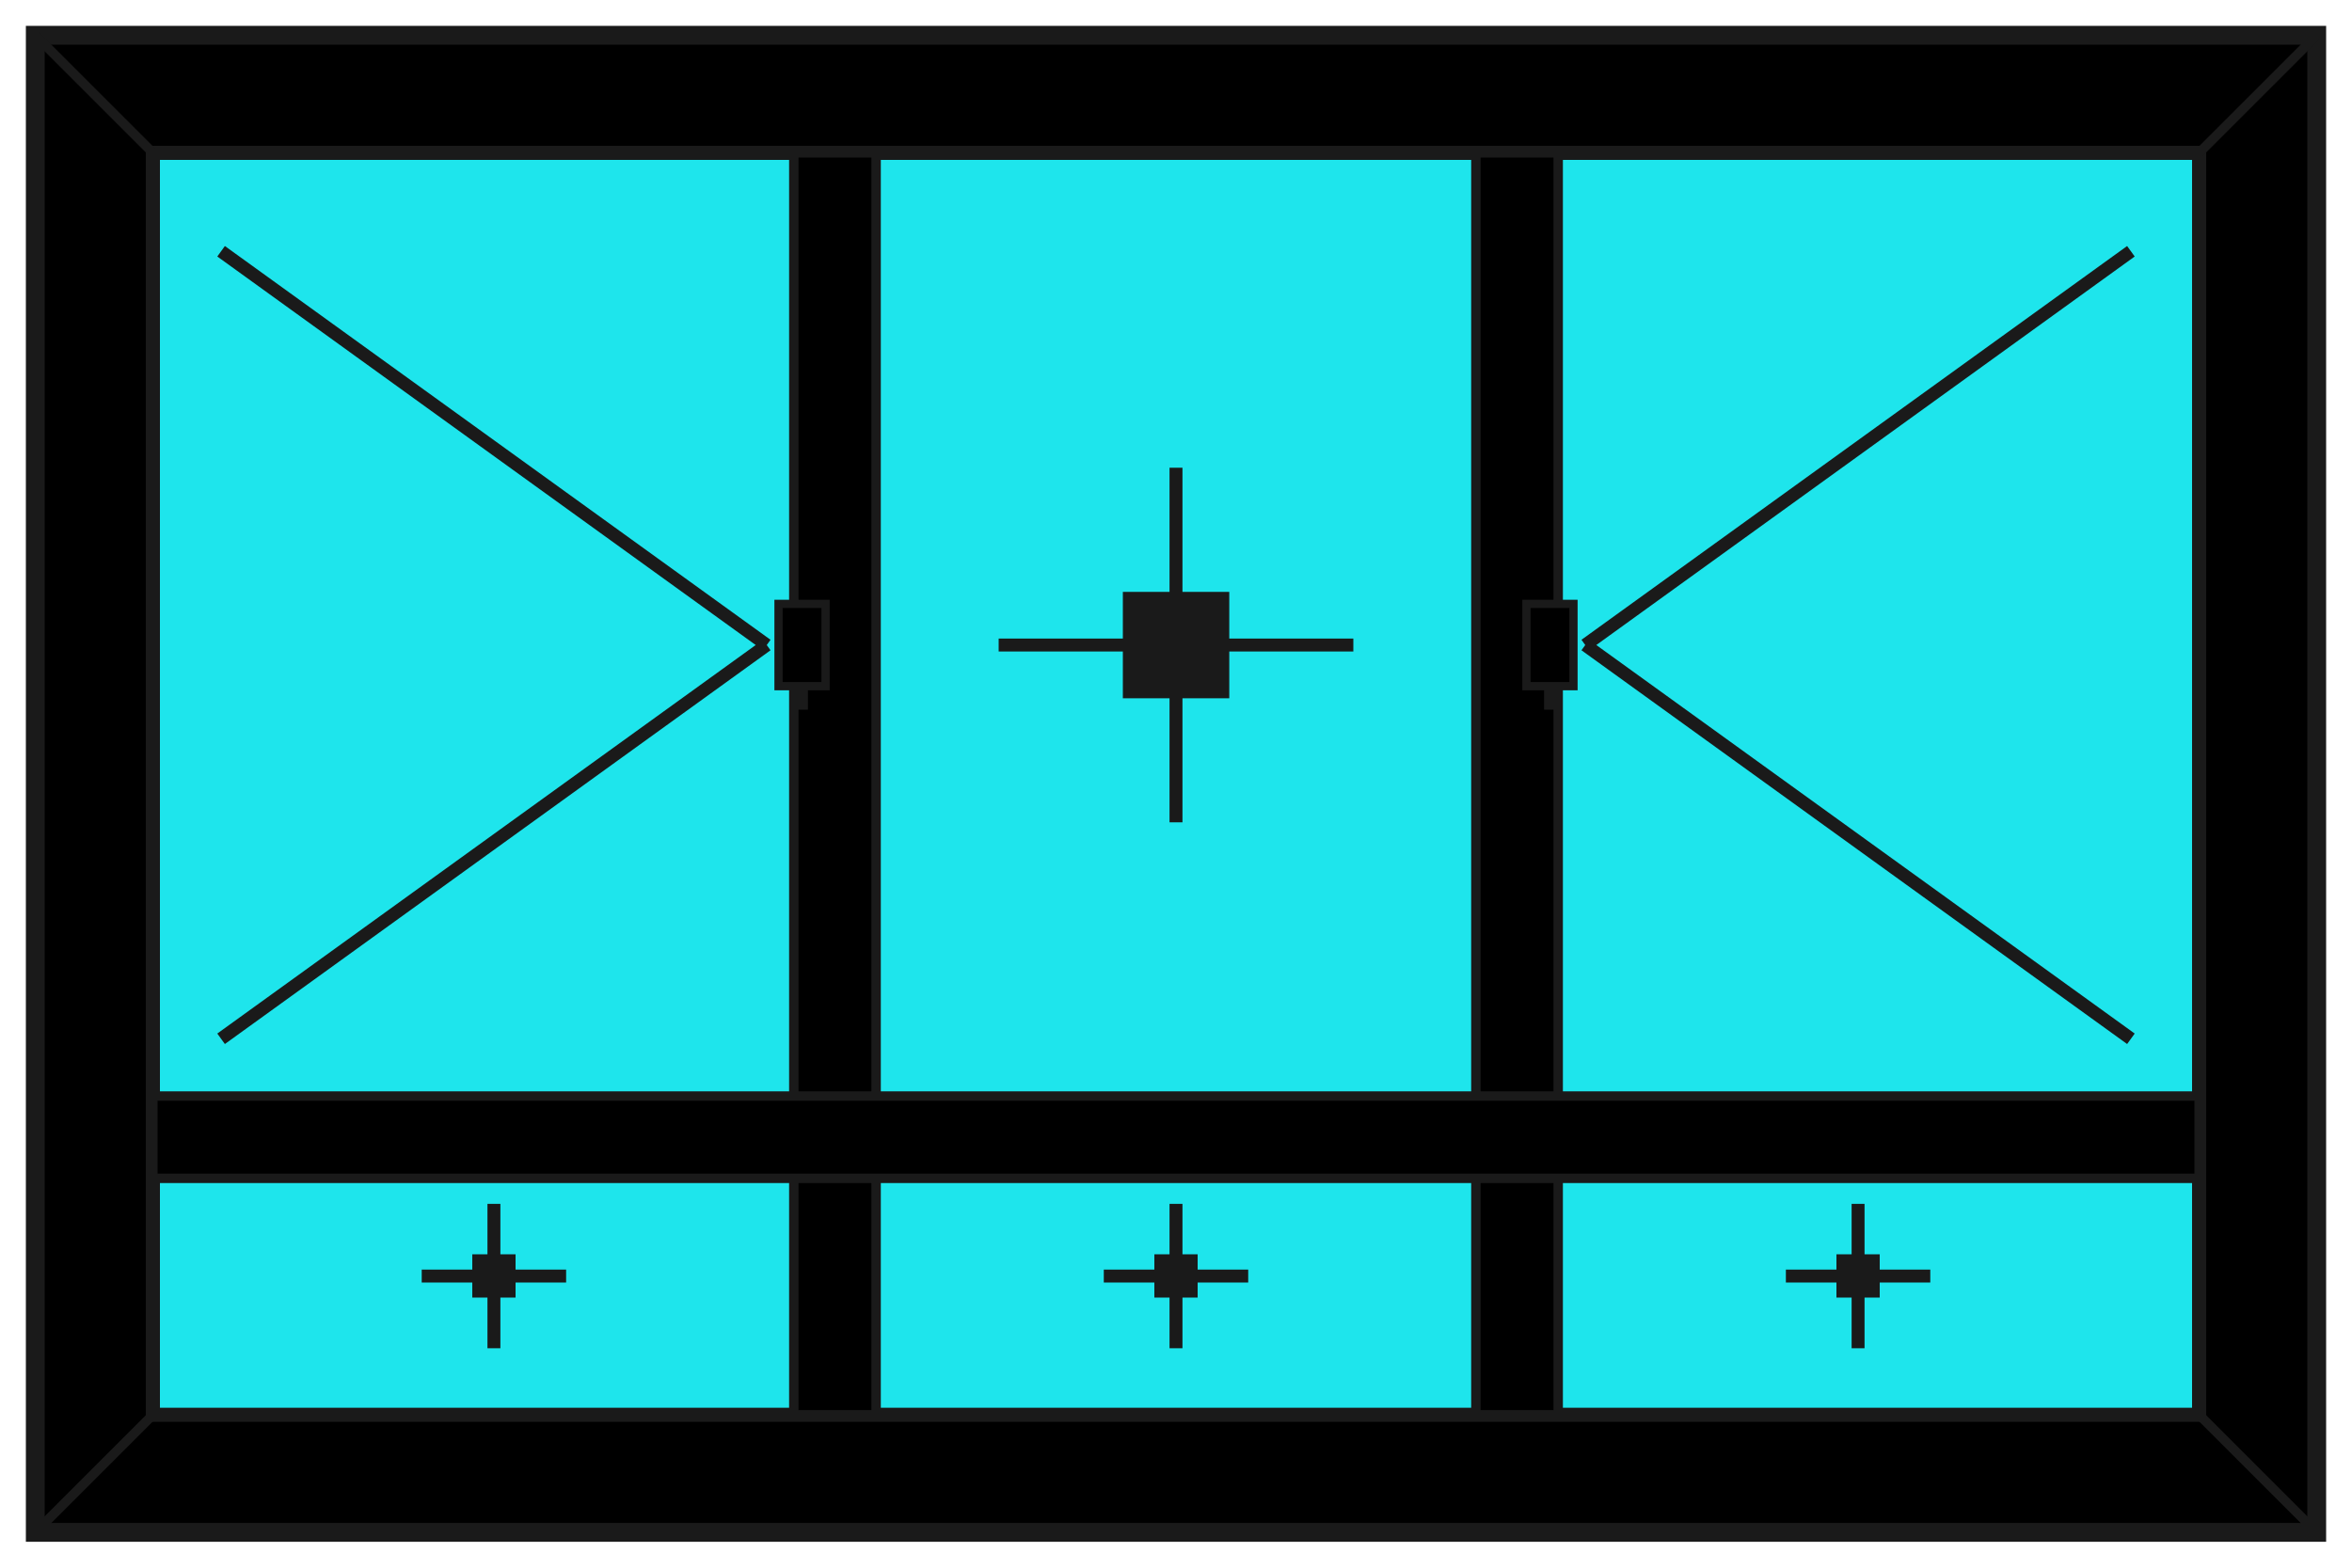
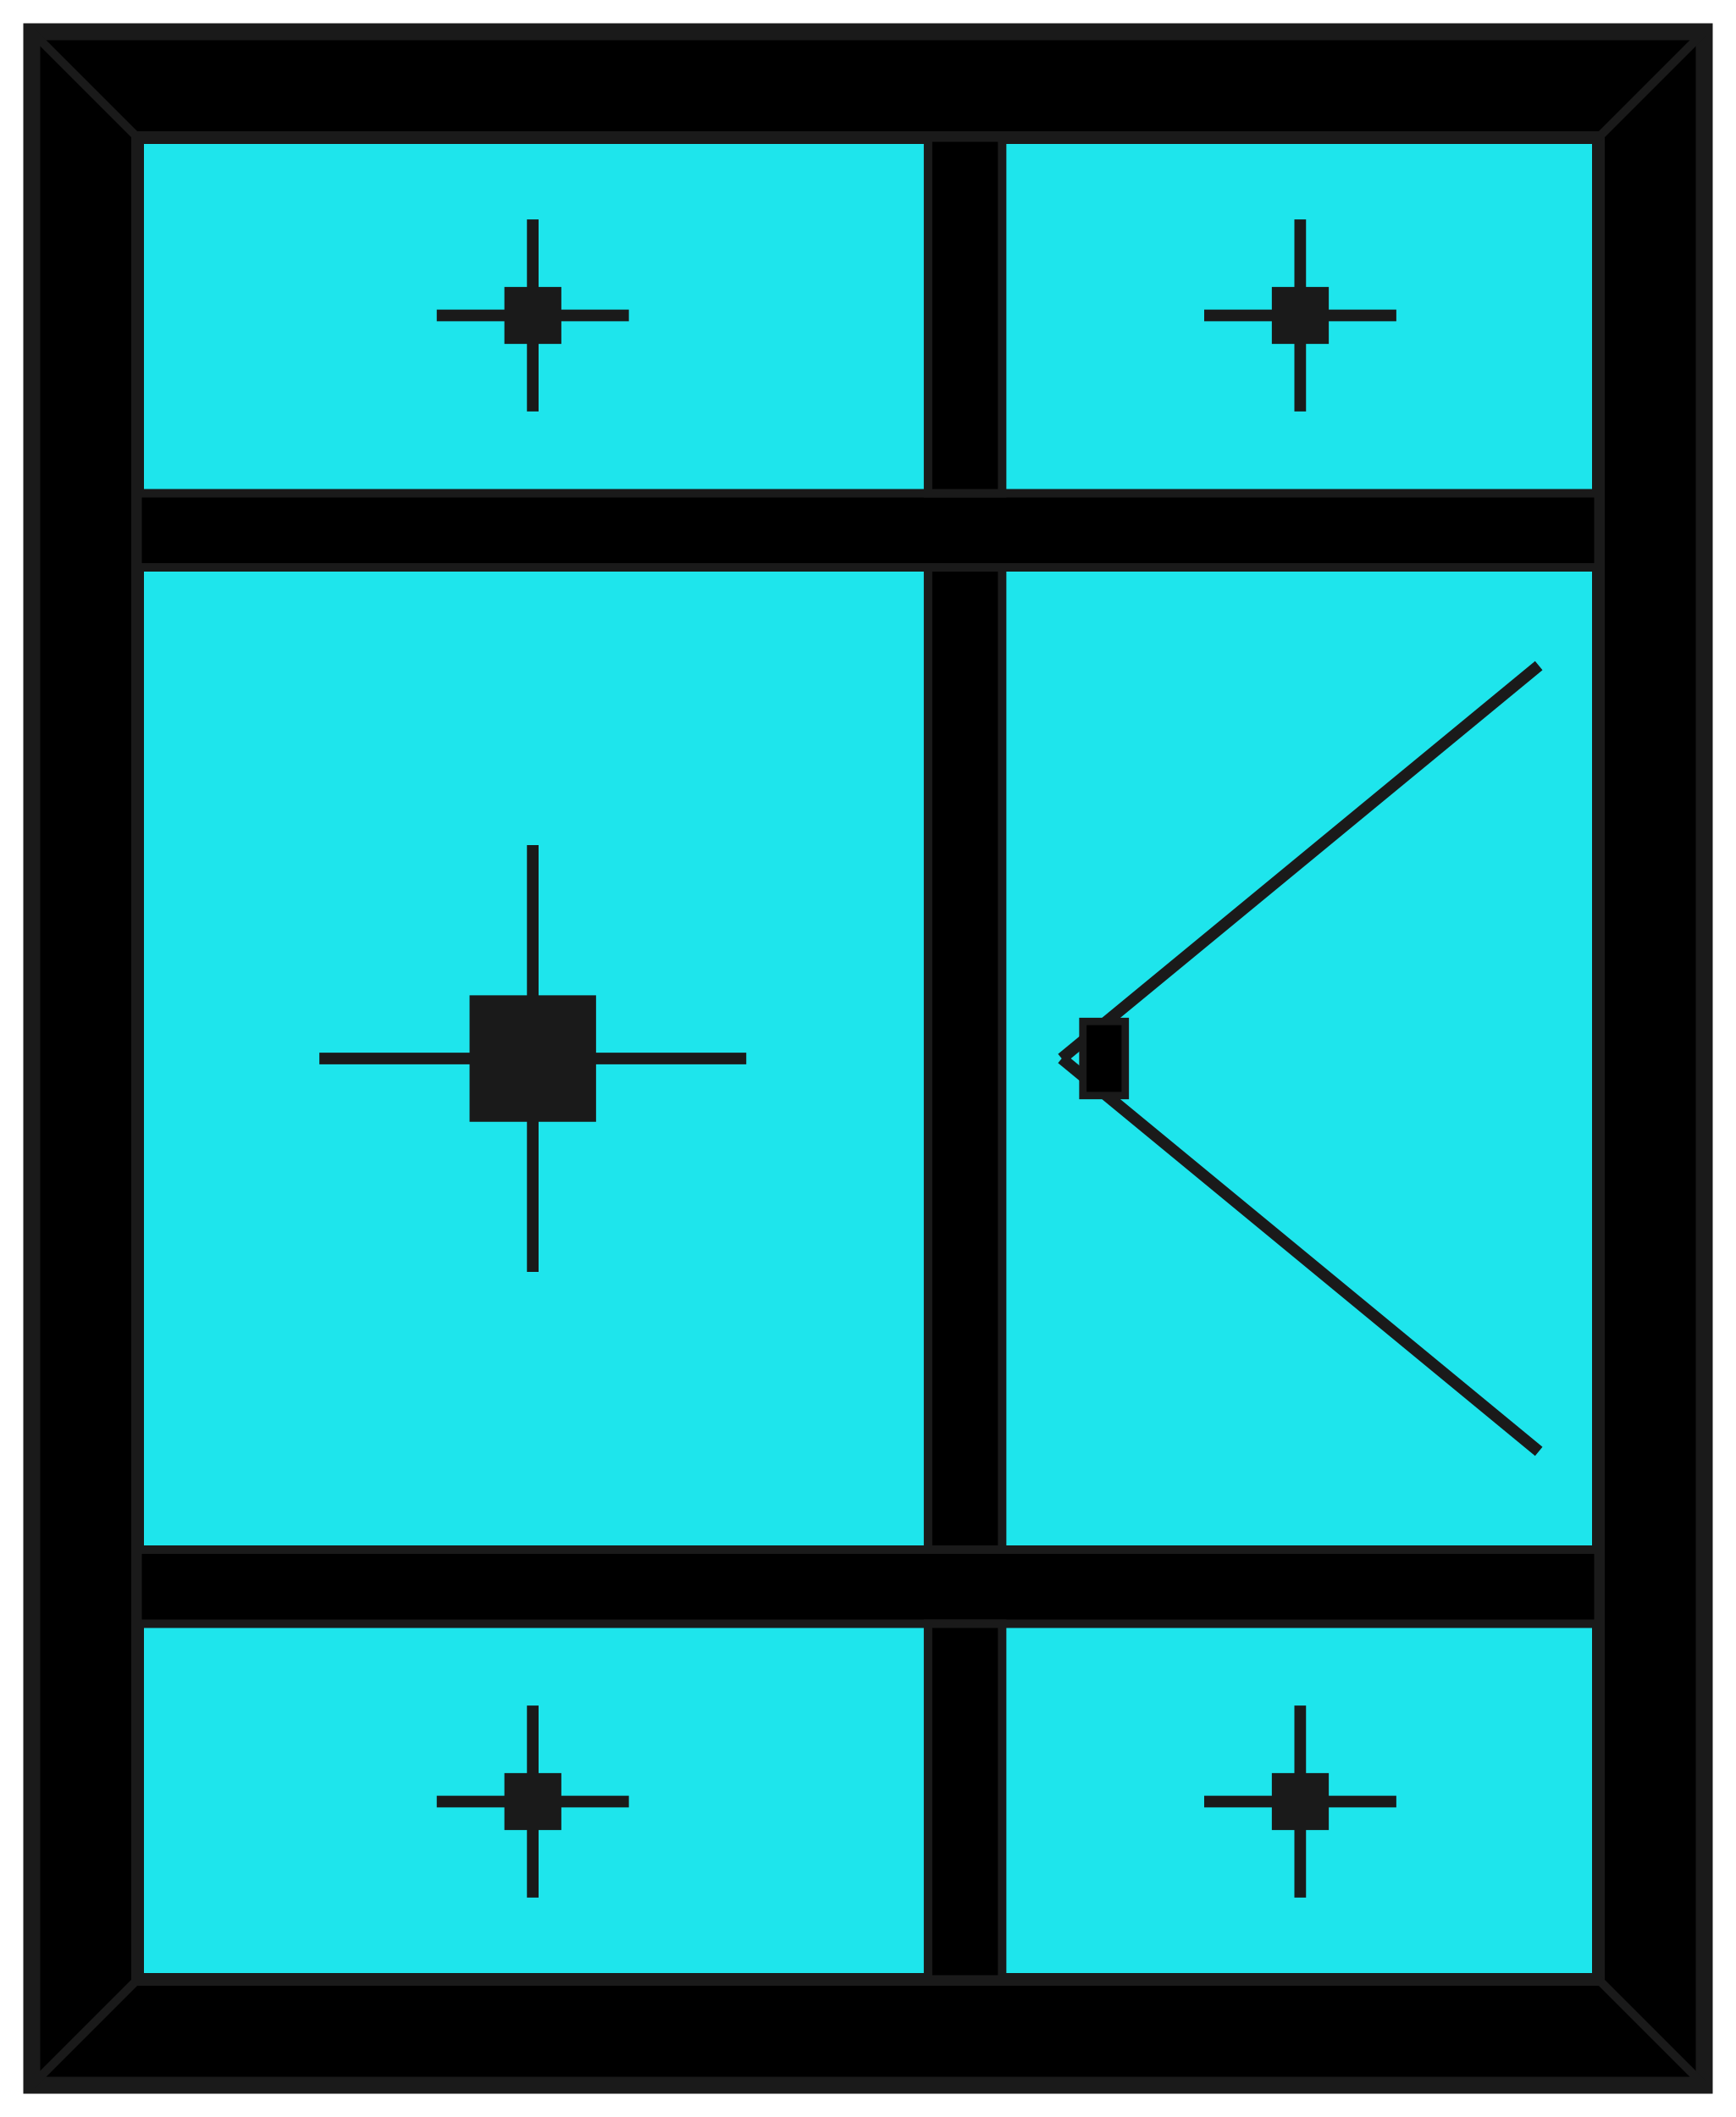
- <svg xmlns="http://www.w3.org/2000/svg" viewBox="0 0 200.00 133.33">
-   <rect x="3.00" y="3.00" width="194.00" height="127.33" fill="FRAME_COLOR" stroke="#1a1a1a" stroke-width="1.6" />
-   <rect x="13.00" y="13.00" width="174.00" height="107.33" fill="#1ee5ec" stroke="#1a1a1a" stroke-width="1.2" />
+ <svg xmlns="http://www.w3.org/2000/svg" viewBox="0 0 164.00 200.00">
+   <rect x="3.00" y="3.00" width="158.00" height="194.00" fill="FRAME_COLOR" stroke="#1a1a1a" stroke-width="1.6" />
+   <rect x="13.00" y="13.00" width="138.00" height="174.00" fill="#1ee5ec" stroke="#1a1a1a" stroke-width="1.2" />
  <line x1="3.00" y1="3.00" x2="13.00" y2="13.00" stroke="#1a1a1a" stroke-width="0.8" />
-   <line x1="197.00" y1="3.00" x2="187.00" y2="13.00" stroke="#1a1a1a" stroke-width="0.8" />
-   <line x1="3.00" y1="130.33" x2="13.00" y2="120.33" stroke="#1a1a1a" stroke-width="0.8" />
-   <line x1="197.00" y1="130.33" x2="187.00" y2="120.33" stroke="#1a1a1a" stroke-width="0.8" />
-   <rect x="67.50" y="13.00" width="7.00" height="107.33" fill="FRAME_COLOR" stroke="#1a1a1a" stroke-width="0.8" />
-   <rect x="125.50" y="13.00" width="7.00" height="107.33" fill="FRAME_COLOR" stroke="#1a1a1a" stroke-width="0.8" />
-   <rect x="13.00" y="93.22" width="174.00" height="7.00" fill="FRAME_COLOR" stroke="#1a1a1a" stroke-width="0.8" />
-   <line x1="65.20" y1="54.86" x2="18.80" y2="21.37" stroke="#1a1a1a" stroke-width="1.1" />
-   <line x1="65.20" y1="54.86" x2="18.80" y2="88.35" stroke="#1a1a1a" stroke-width="1.1" />
-   <rect x="66.20" y="51.36" width="4.00" height="7.00" fill="FRAME_COLOR" stroke="#1a1a1a" stroke-width="0.7" />
-   <line x1="68.20" y1="58.36" x2="68.20" y2="60.36" stroke="#1a1a1a" stroke-width="1.0" />
-   <line x1="42.00" y1="102.39" x2="42.00" y2="114.67" stroke="#1a1a1a" stroke-width="1.1" />
-   <line x1="35.86" y1="108.53" x2="48.14" y2="108.53" stroke="#1a1a1a" stroke-width="1.1" />
-   <rect x="40.16" y="106.68" width="3.68" height="3.68" fill="#1a1a1a" />
-   <line x1="100.00" y1="39.78" x2="100.00" y2="69.94" stroke="#1a1a1a" stroke-width="1.1" />
-   <line x1="84.92" y1="54.86" x2="115.08" y2="54.86" stroke="#1a1a1a" stroke-width="1.1" />
-   <rect x="95.48" y="50.34" width="9.05" height="9.05" fill="#1a1a1a" />
-   <line x1="100.00" y1="102.39" x2="100.00" y2="114.67" stroke="#1a1a1a" stroke-width="1.1" />
-   <line x1="93.86" y1="108.53" x2="106.14" y2="108.53" stroke="#1a1a1a" stroke-width="1.1" />
-   <rect x="98.16" y="106.68" width="3.68" height="3.68" fill="#1a1a1a" />
-   <line x1="134.80" y1="54.86" x2="181.20" y2="21.37" stroke="#1a1a1a" stroke-width="1.1" />
-   <line x1="134.80" y1="54.86" x2="181.20" y2="88.35" stroke="#1a1a1a" stroke-width="1.1" />
-   <rect x="129.80" y="51.36" width="4.00" height="7.00" fill="FRAME_COLOR" stroke="#1a1a1a" stroke-width="0.7" />
-   <line x1="131.80" y1="58.36" x2="131.80" y2="60.36" stroke="#1a1a1a" stroke-width="1.0" />
-   <line x1="158.00" y1="102.39" x2="158.00" y2="114.67" stroke="#1a1a1a" stroke-width="1.1" />
-   <line x1="151.86" y1="108.53" x2="164.14" y2="108.53" stroke="#1a1a1a" stroke-width="1.1" />
-   <rect x="156.16" y="106.68" width="3.68" height="3.68" fill="#1a1a1a" />
+   <line x1="161.00" y1="3.00" x2="151.00" y2="13.00" stroke="#1a1a1a" stroke-width="0.8" />
+   <line x1="3.00" y1="197.00" x2="13.00" y2="187.00" stroke="#1a1a1a" stroke-width="0.8" />
+   <line x1="161.00" y1="197.00" x2="151.00" y2="187.00" stroke="#1a1a1a" stroke-width="0.8" />
+   <rect x="13.00" y="46.60" width="138.00" height="7.00" fill="FRAME_COLOR" stroke="#1a1a1a" stroke-width="0.8" />
+   <rect x="13.00" y="146.40" width="138.00" height="7.00" fill="FRAME_COLOR" stroke="#1a1a1a" stroke-width="0.8" />
+   <rect x="87.67" y="13.00" width="7.00" height="33.60" fill="FRAME_COLOR" stroke="#1a1a1a" stroke-width="0.8" />
+   <rect x="87.67" y="53.60" width="7.00" height="92.80" fill="FRAME_COLOR" stroke="#1a1a1a" stroke-width="0.8" />
+   <rect x="87.67" y="153.40" width="7.00" height="33.60" fill="FRAME_COLOR" stroke="#1a1a1a" stroke-width="0.8" />
+   <line x1="50.33" y1="20.73" x2="50.33" y2="38.87" stroke="#1a1a1a" stroke-width="1.1" />
+   <line x1="41.26" y1="29.80" x2="59.41" y2="29.80" stroke="#1a1a1a" stroke-width="1.1" />
+   <rect x="47.65" y="27.11" width="5.38" height="5.38" fill="#1a1a1a" />
+   <line x1="122.83" y1="20.73" x2="122.83" y2="38.87" stroke="#1a1a1a" stroke-width="1.1" />
+   <line x1="113.76" y1="29.80" x2="131.91" y2="29.80" stroke="#1a1a1a" stroke-width="1.1" />
+   <rect x="120.15" y="27.11" width="5.38" height="5.38" fill="#1a1a1a" />
+   <line x1="50.33" y1="79.84" x2="50.33" y2="120.16" stroke="#1a1a1a" stroke-width="1.1" />
+   <line x1="30.17" y1="100.00" x2="70.50" y2="100.00" stroke="#1a1a1a" stroke-width="1.1" />
+   <rect x="44.36" y="94.03" width="11.95" height="11.95" fill="#1a1a1a" />
+   <line x1="100.30" y1="100.00" x2="145.37" y2="62.88" stroke="#1a1a1a" stroke-width="1.1" />
+   <line x1="100.30" y1="100.00" x2="145.37" y2="137.12" stroke="#1a1a1a" stroke-width="1.1" />
+   <rect x="102.30" y="96.50" width="4.00" height="7.00" fill="FRAME_COLOR" stroke="#1a1a1a" stroke-width="0.7" />
+   <line x1="50.33" y1="161.13" x2="50.33" y2="179.27" stroke="#1a1a1a" stroke-width="1.1" />
+   <line x1="41.26" y1="170.20" x2="59.41" y2="170.20" stroke="#1a1a1a" stroke-width="1.1" />
+   <rect x="47.65" y="167.51" width="5.38" height="5.38" fill="#1a1a1a" />
+   <line x1="122.83" y1="161.13" x2="122.83" y2="179.27" stroke="#1a1a1a" stroke-width="1.1" />
+   <line x1="113.76" y1="170.20" x2="131.91" y2="170.20" stroke="#1a1a1a" stroke-width="1.1" />
+   <rect x="120.15" y="167.51" width="5.38" height="5.38" fill="#1a1a1a" />
</svg>
